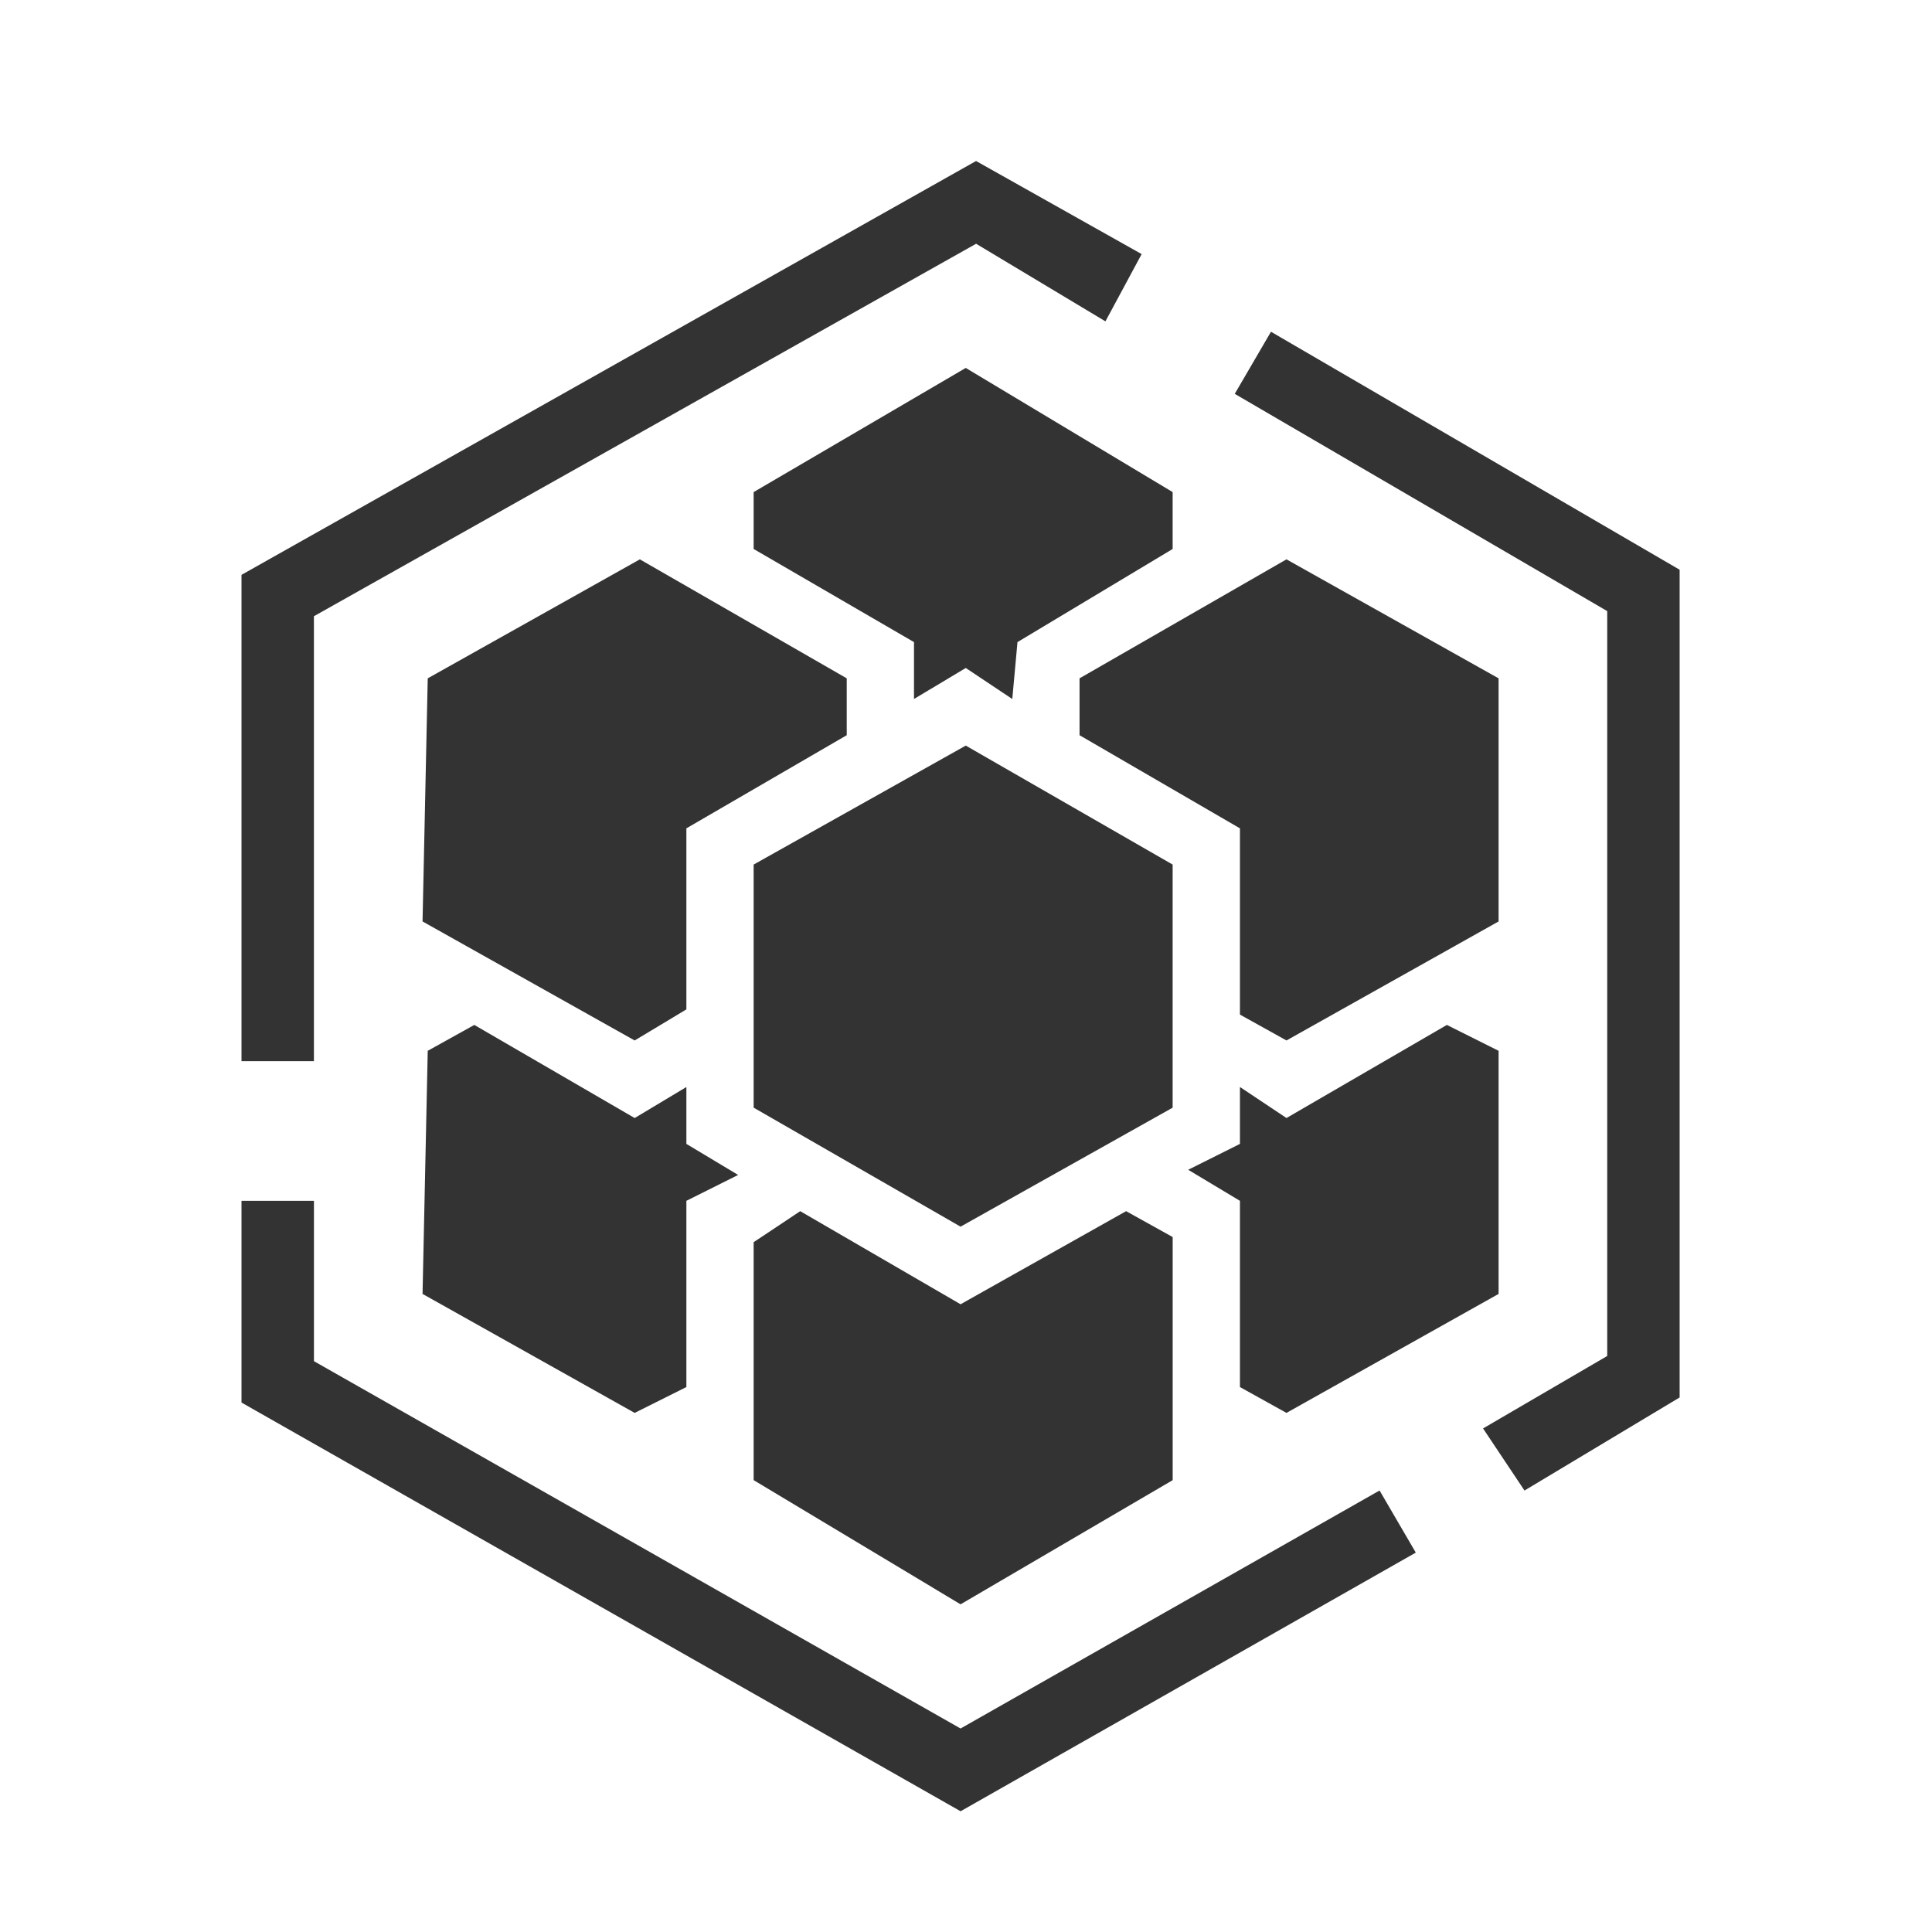
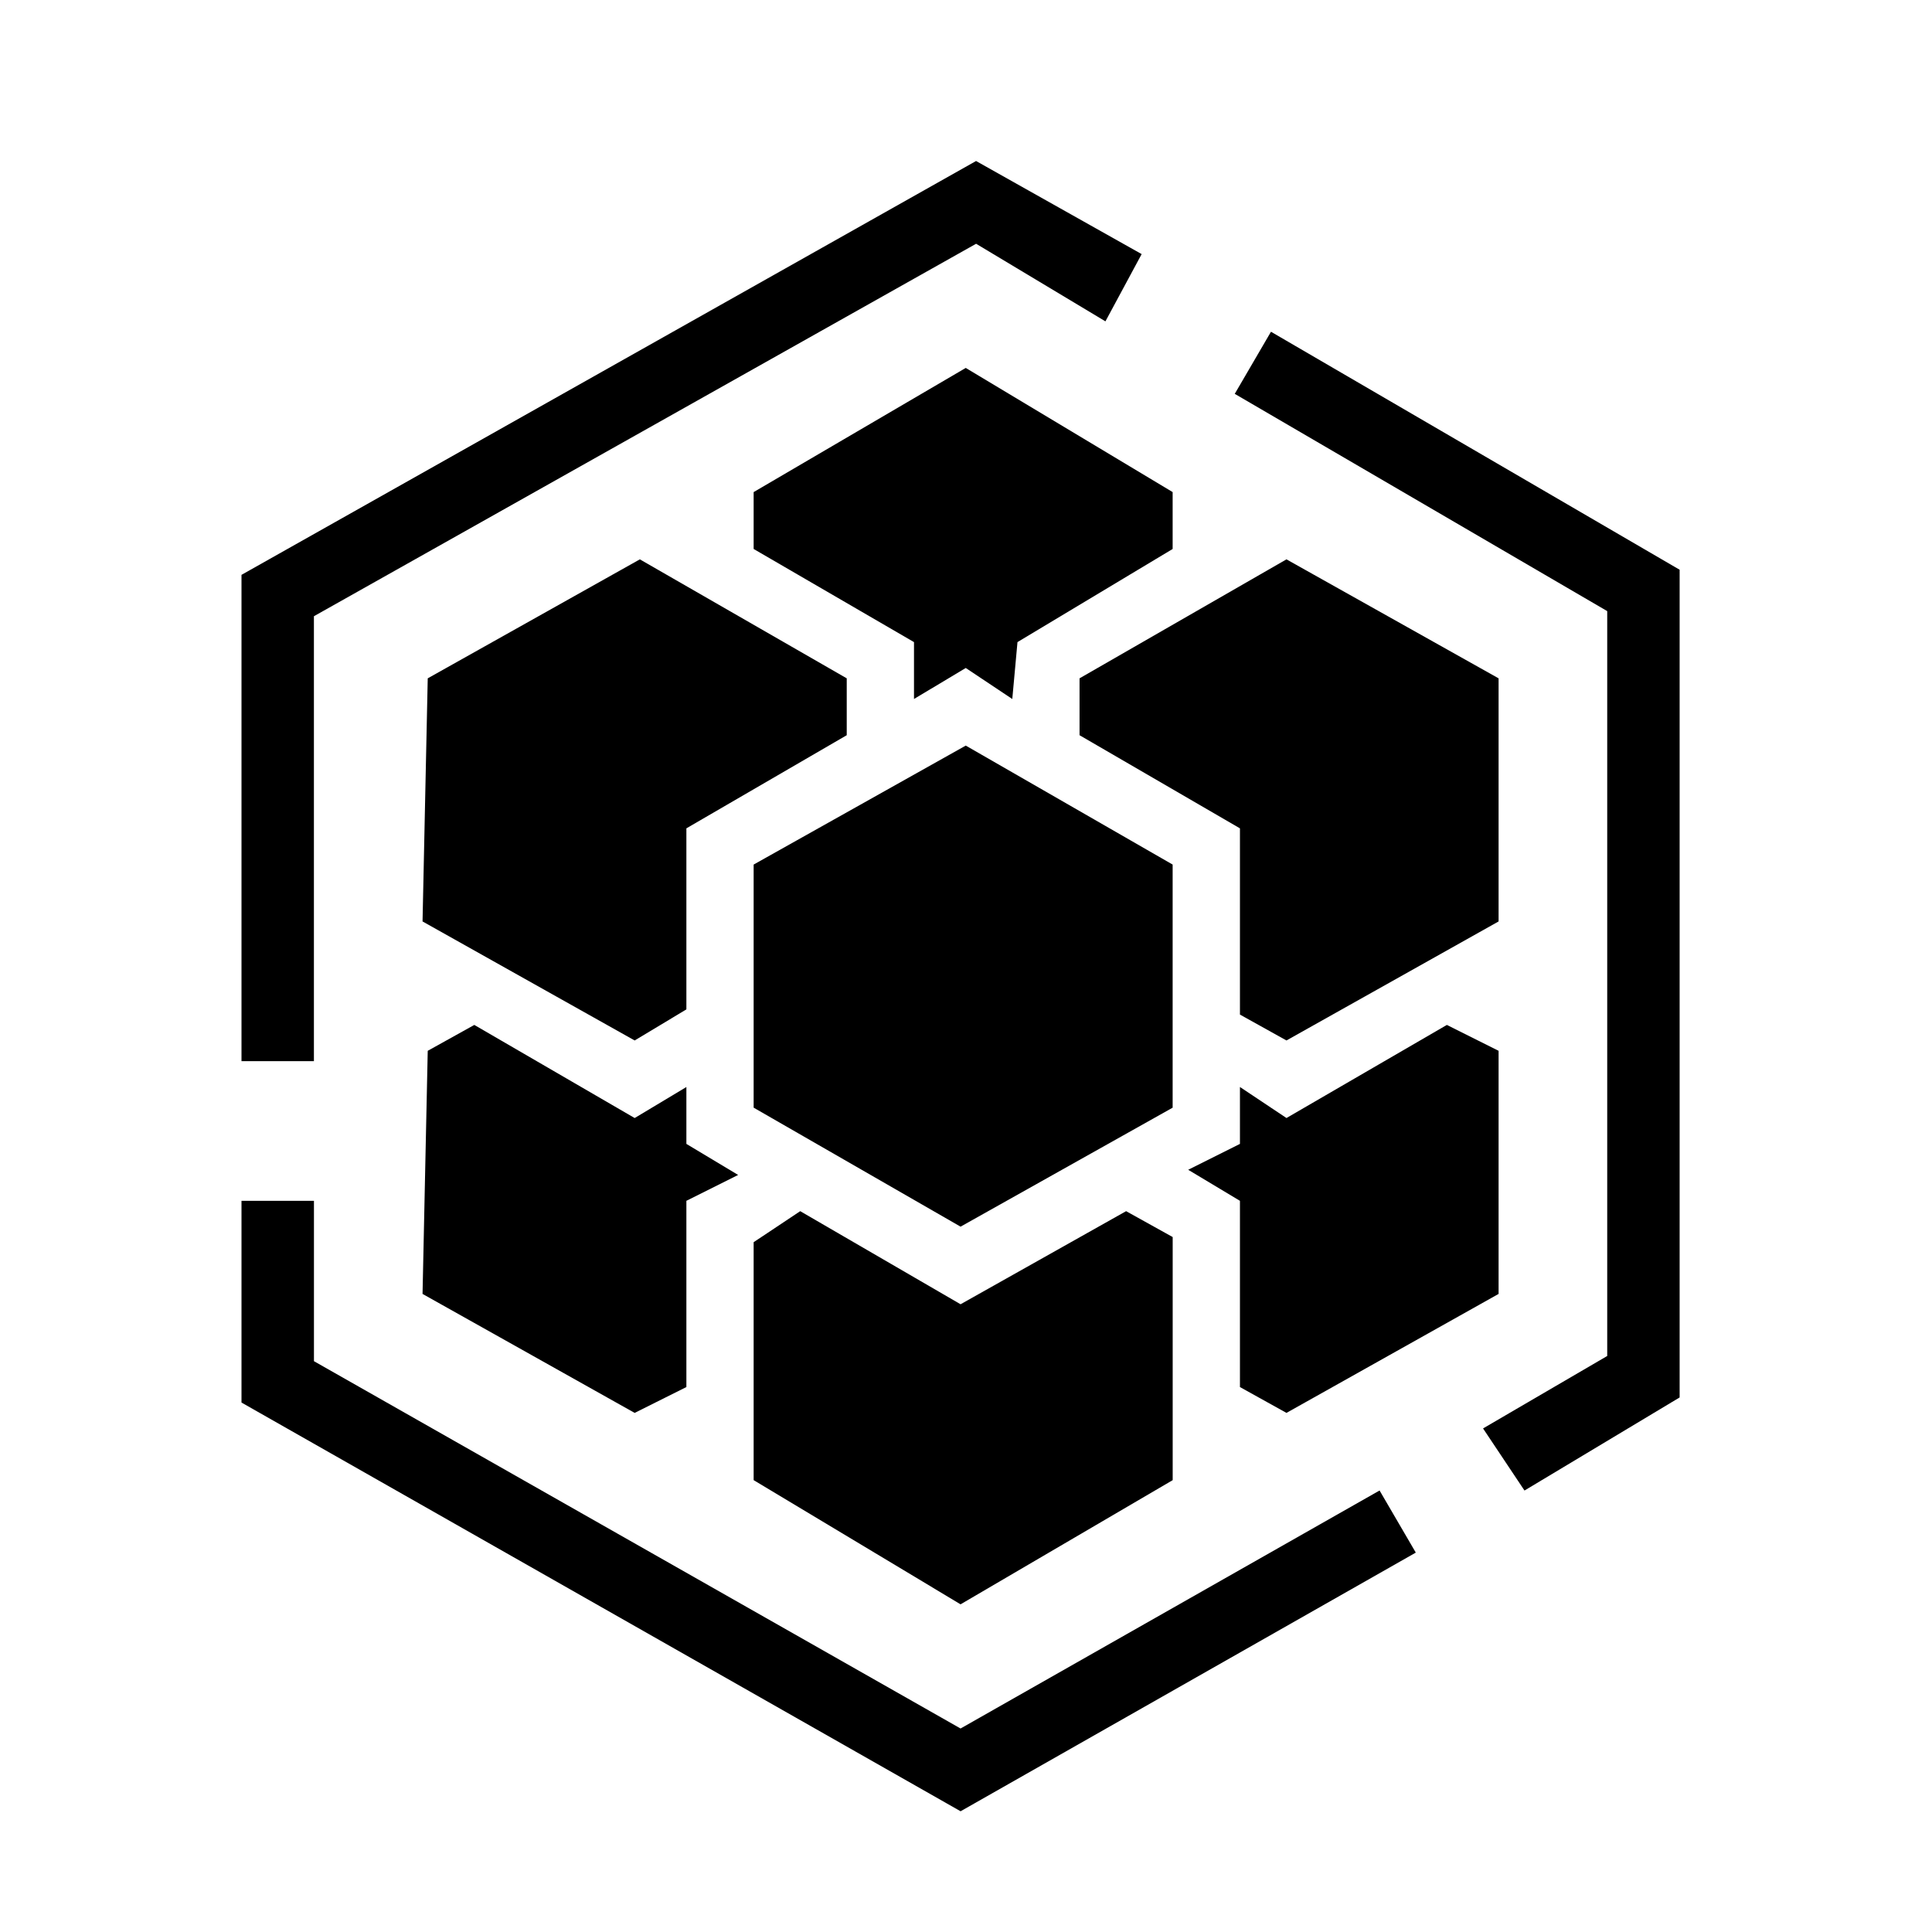
- <svg xmlns="http://www.w3.org/2000/svg" class="icon" width="200px" height="200.00px" viewBox="0 0 1024 1024" version="1.1">
-   <path fill="#333333" d="M808 789.995l-21.952-32.896 65.813-38.4V323.904L654.443 208.747l19.2-32.918L890.24 301.973v438.699L808 790.016zM166.379 562.432H128v-257.75L517.333 85.334l87.766 49.344-19.2 35.648-68.544-41.13-350.976 197.418v235.819zM509.12 960L128 743.381V636.46h38.4v84.992l342.72 194.688L731.2 789.995l19.2 32.917L509.141 960z m-24.683-619.67l-84.992-49.365v-30.144l112.427-65.813 109.653 65.813v30.144l-82.24 49.366-2.752 30.165-24.661-16.448-27.435 16.427V340.33z m172.758 197.42v-98.71l-85.014-49.365V359.53l109.675-63.062 112.427 63.062v128.853l-112.427 63.083-24.661-13.718z m-257.75 246.762V658.389l24.683-16.448 84.992 49.344 87.744-49.344 24.683 13.718v128.853L509.12 850.325l-109.653-65.813z m257.75-49.344v-98.71l-27.435-16.447 27.435-13.718v-30.165l24.661 16.448 85.013-49.344 27.414 13.717v128.854l-112.427 63.061-24.661-13.696z m-257.75-148.053V458.24l112.427-63.061 109.653 63.061v128.853L509.12 650.155l-109.653-63.062z m-175.488 98.688l2.752-128.854 24.683-13.717 84.992 49.344 27.413-16.427v30.144l27.435 16.448-27.435 13.718v98.709l-27.413 13.696-112.427-63.061z m0-197.419l2.752-128.853 112.427-63.062 109.653 63.062v30.144l-84.992 49.365v95.957l-27.413 16.47-112.427-63.083z" />
+ <svg xmlns="http://www.w3.org/2000/svg" width="200px" height="200.00px" viewBox="0 0 1024 1024" version="1.1">
+   <path d="M808 789.995l-21.952-32.896 65.813-38.4V323.904L654.443 208.747l19.2-32.918L890.24 301.973v438.699L808 790.016zM166.379 562.432H128v-257.75L517.333 85.334l87.766 49.344-19.2 35.648-68.544-41.13-350.976 197.418v235.819zM509.12 960L128 743.381V636.46h38.4v84.992l342.72 194.688L731.2 789.995l19.2 32.917L509.141 960z m-24.683-619.67l-84.992-49.365v-30.144l112.427-65.813 109.653 65.813v30.144l-82.24 49.366-2.752 30.165-24.661-16.448-27.435 16.427V340.33z m172.758 197.42v-98.71l-85.014-49.365V359.53l109.675-63.062 112.427 63.062v128.853l-112.427 63.083-24.661-13.718z m-257.75 246.762V658.389l24.683-16.448 84.992 49.344 87.744-49.344 24.683 13.718v128.853L509.12 850.325l-109.653-65.813z m257.75-49.344v-98.71l-27.435-16.447 27.435-13.718v-30.165l24.661 16.448 85.013-49.344 27.414 13.717v128.854l-112.427 63.061-24.661-13.696z m-257.75-148.053V458.24l112.427-63.061 109.653 63.061v128.853L509.12 650.155l-109.653-63.062z m-175.488 98.688l2.752-128.854 24.683-13.717 84.992 49.344 27.413-16.427v30.144l27.435 16.448-27.435 13.718v98.709l-27.413 13.696-112.427-63.061z m0-197.419l2.752-128.853 112.427-63.062 109.653 63.062v30.144l-84.992 49.365v95.957l-27.413 16.47-112.427-63.083z" />
</svg>
